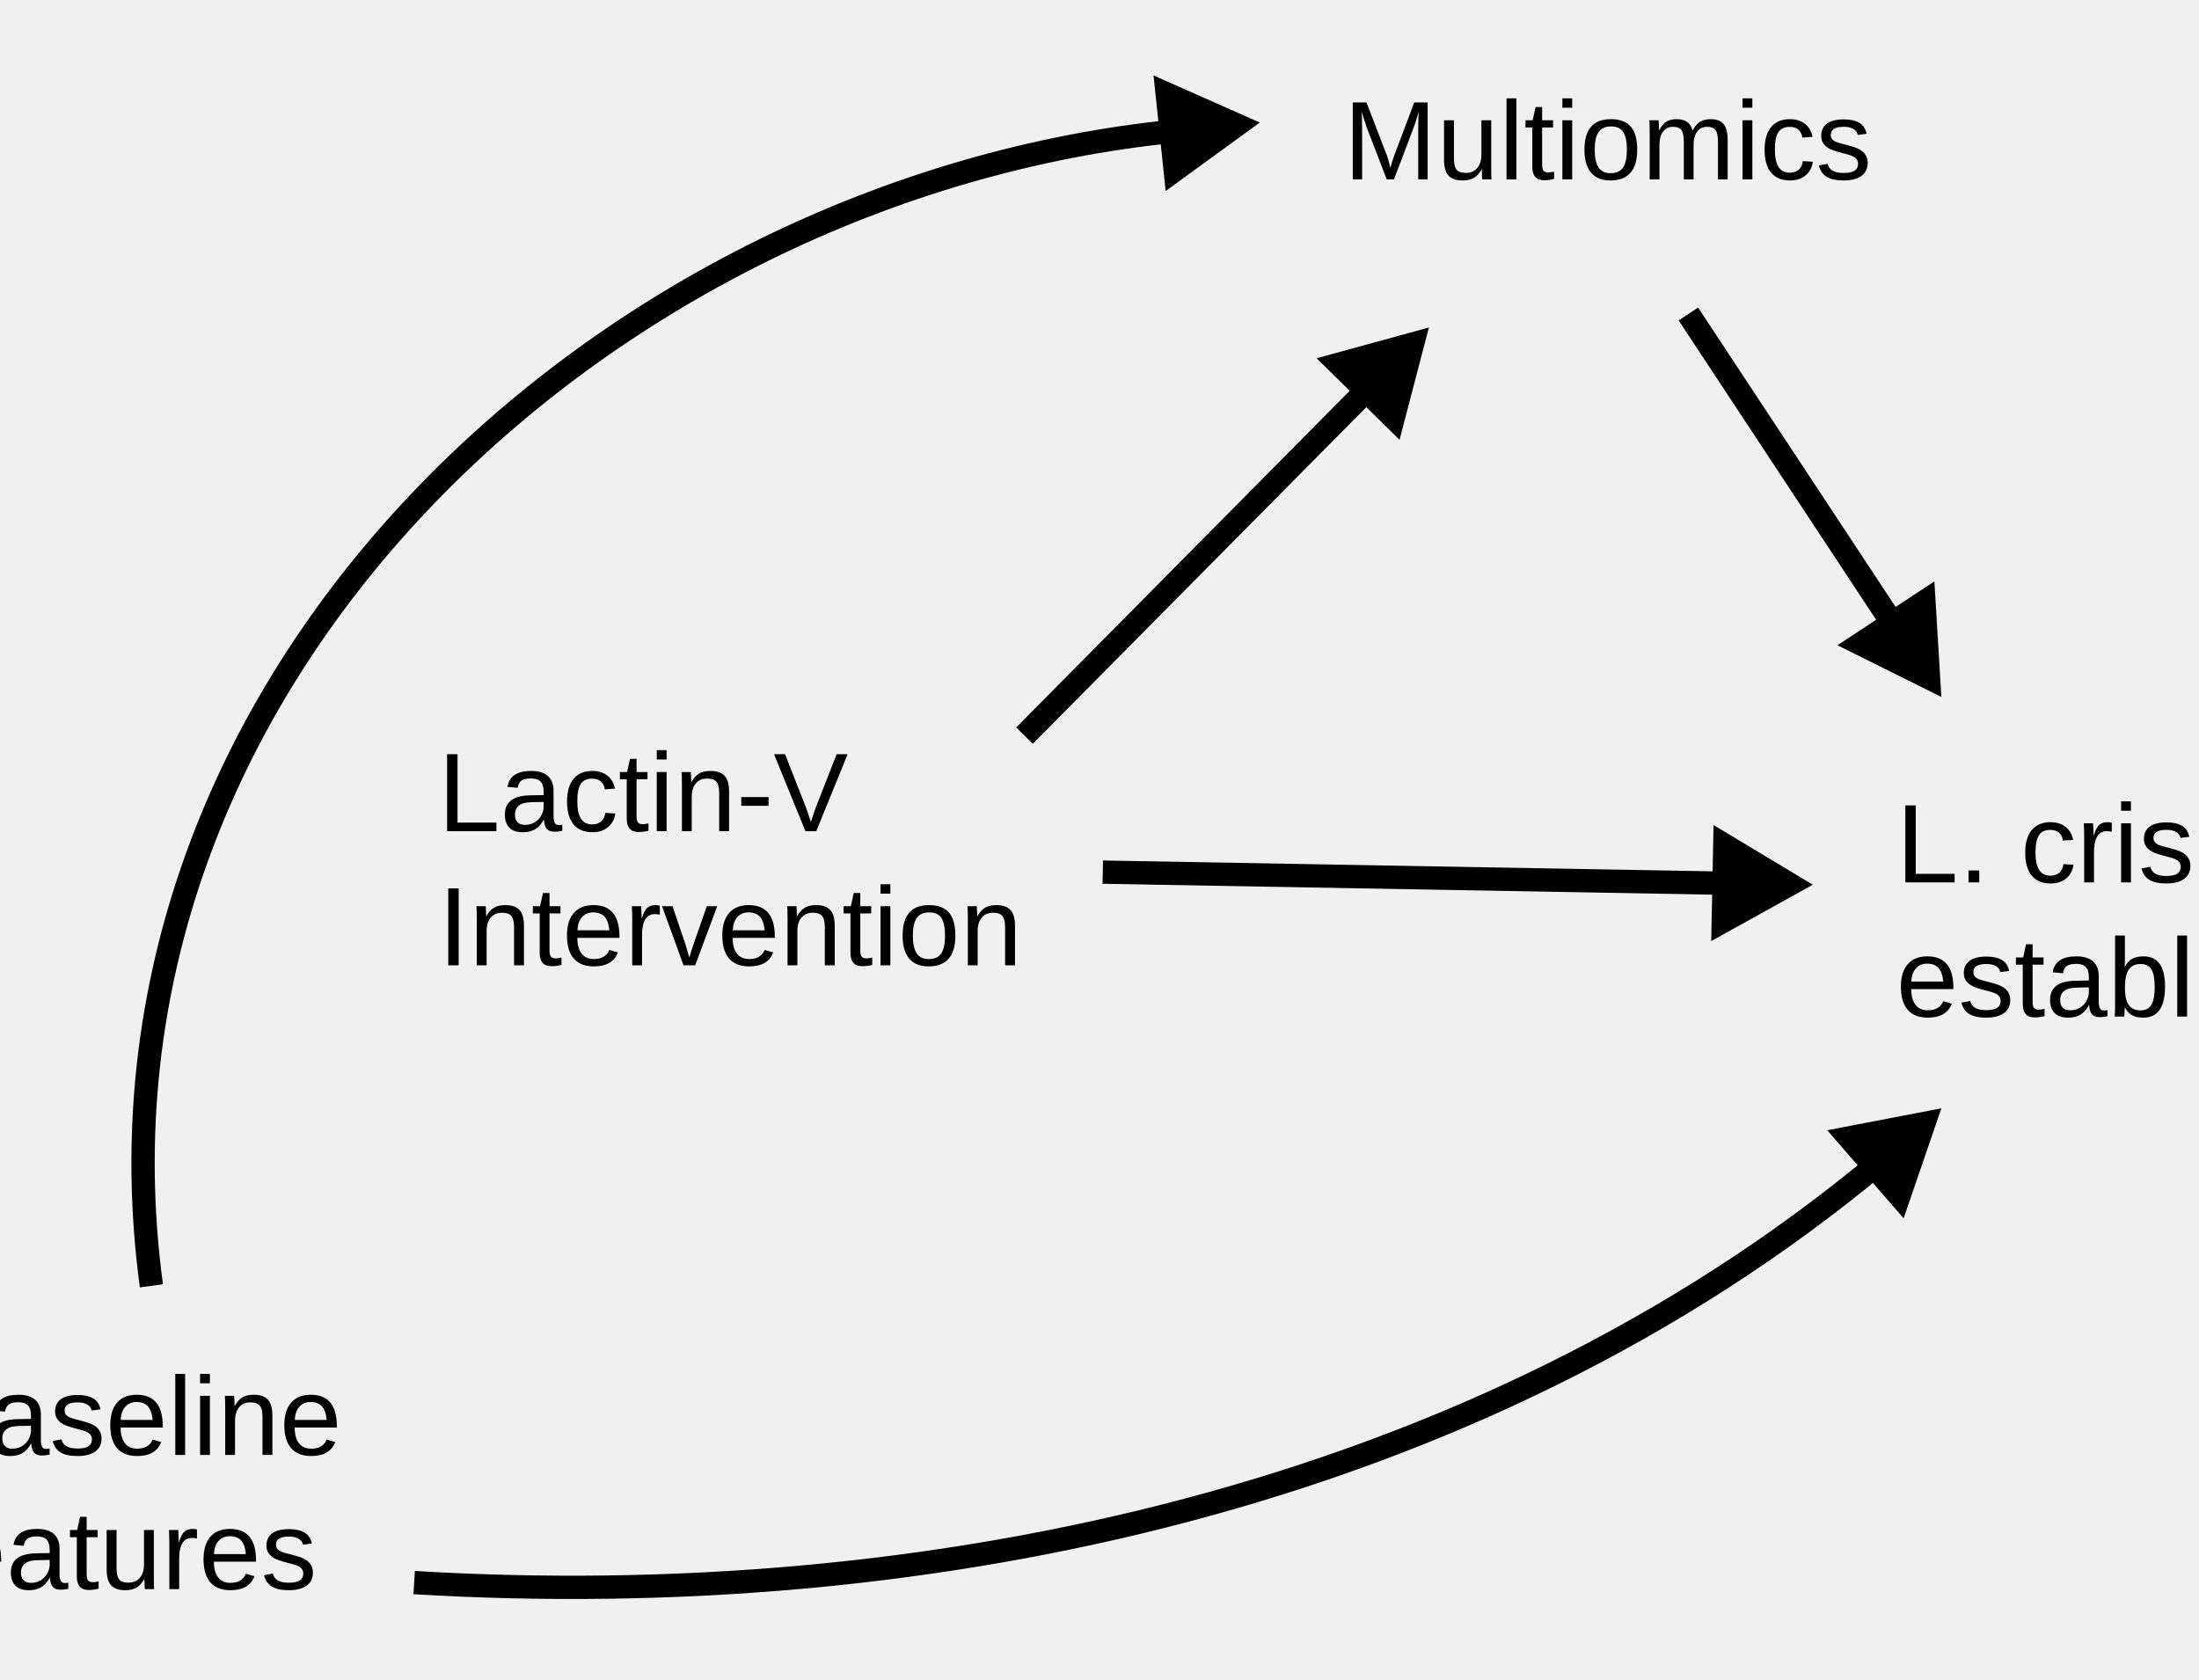
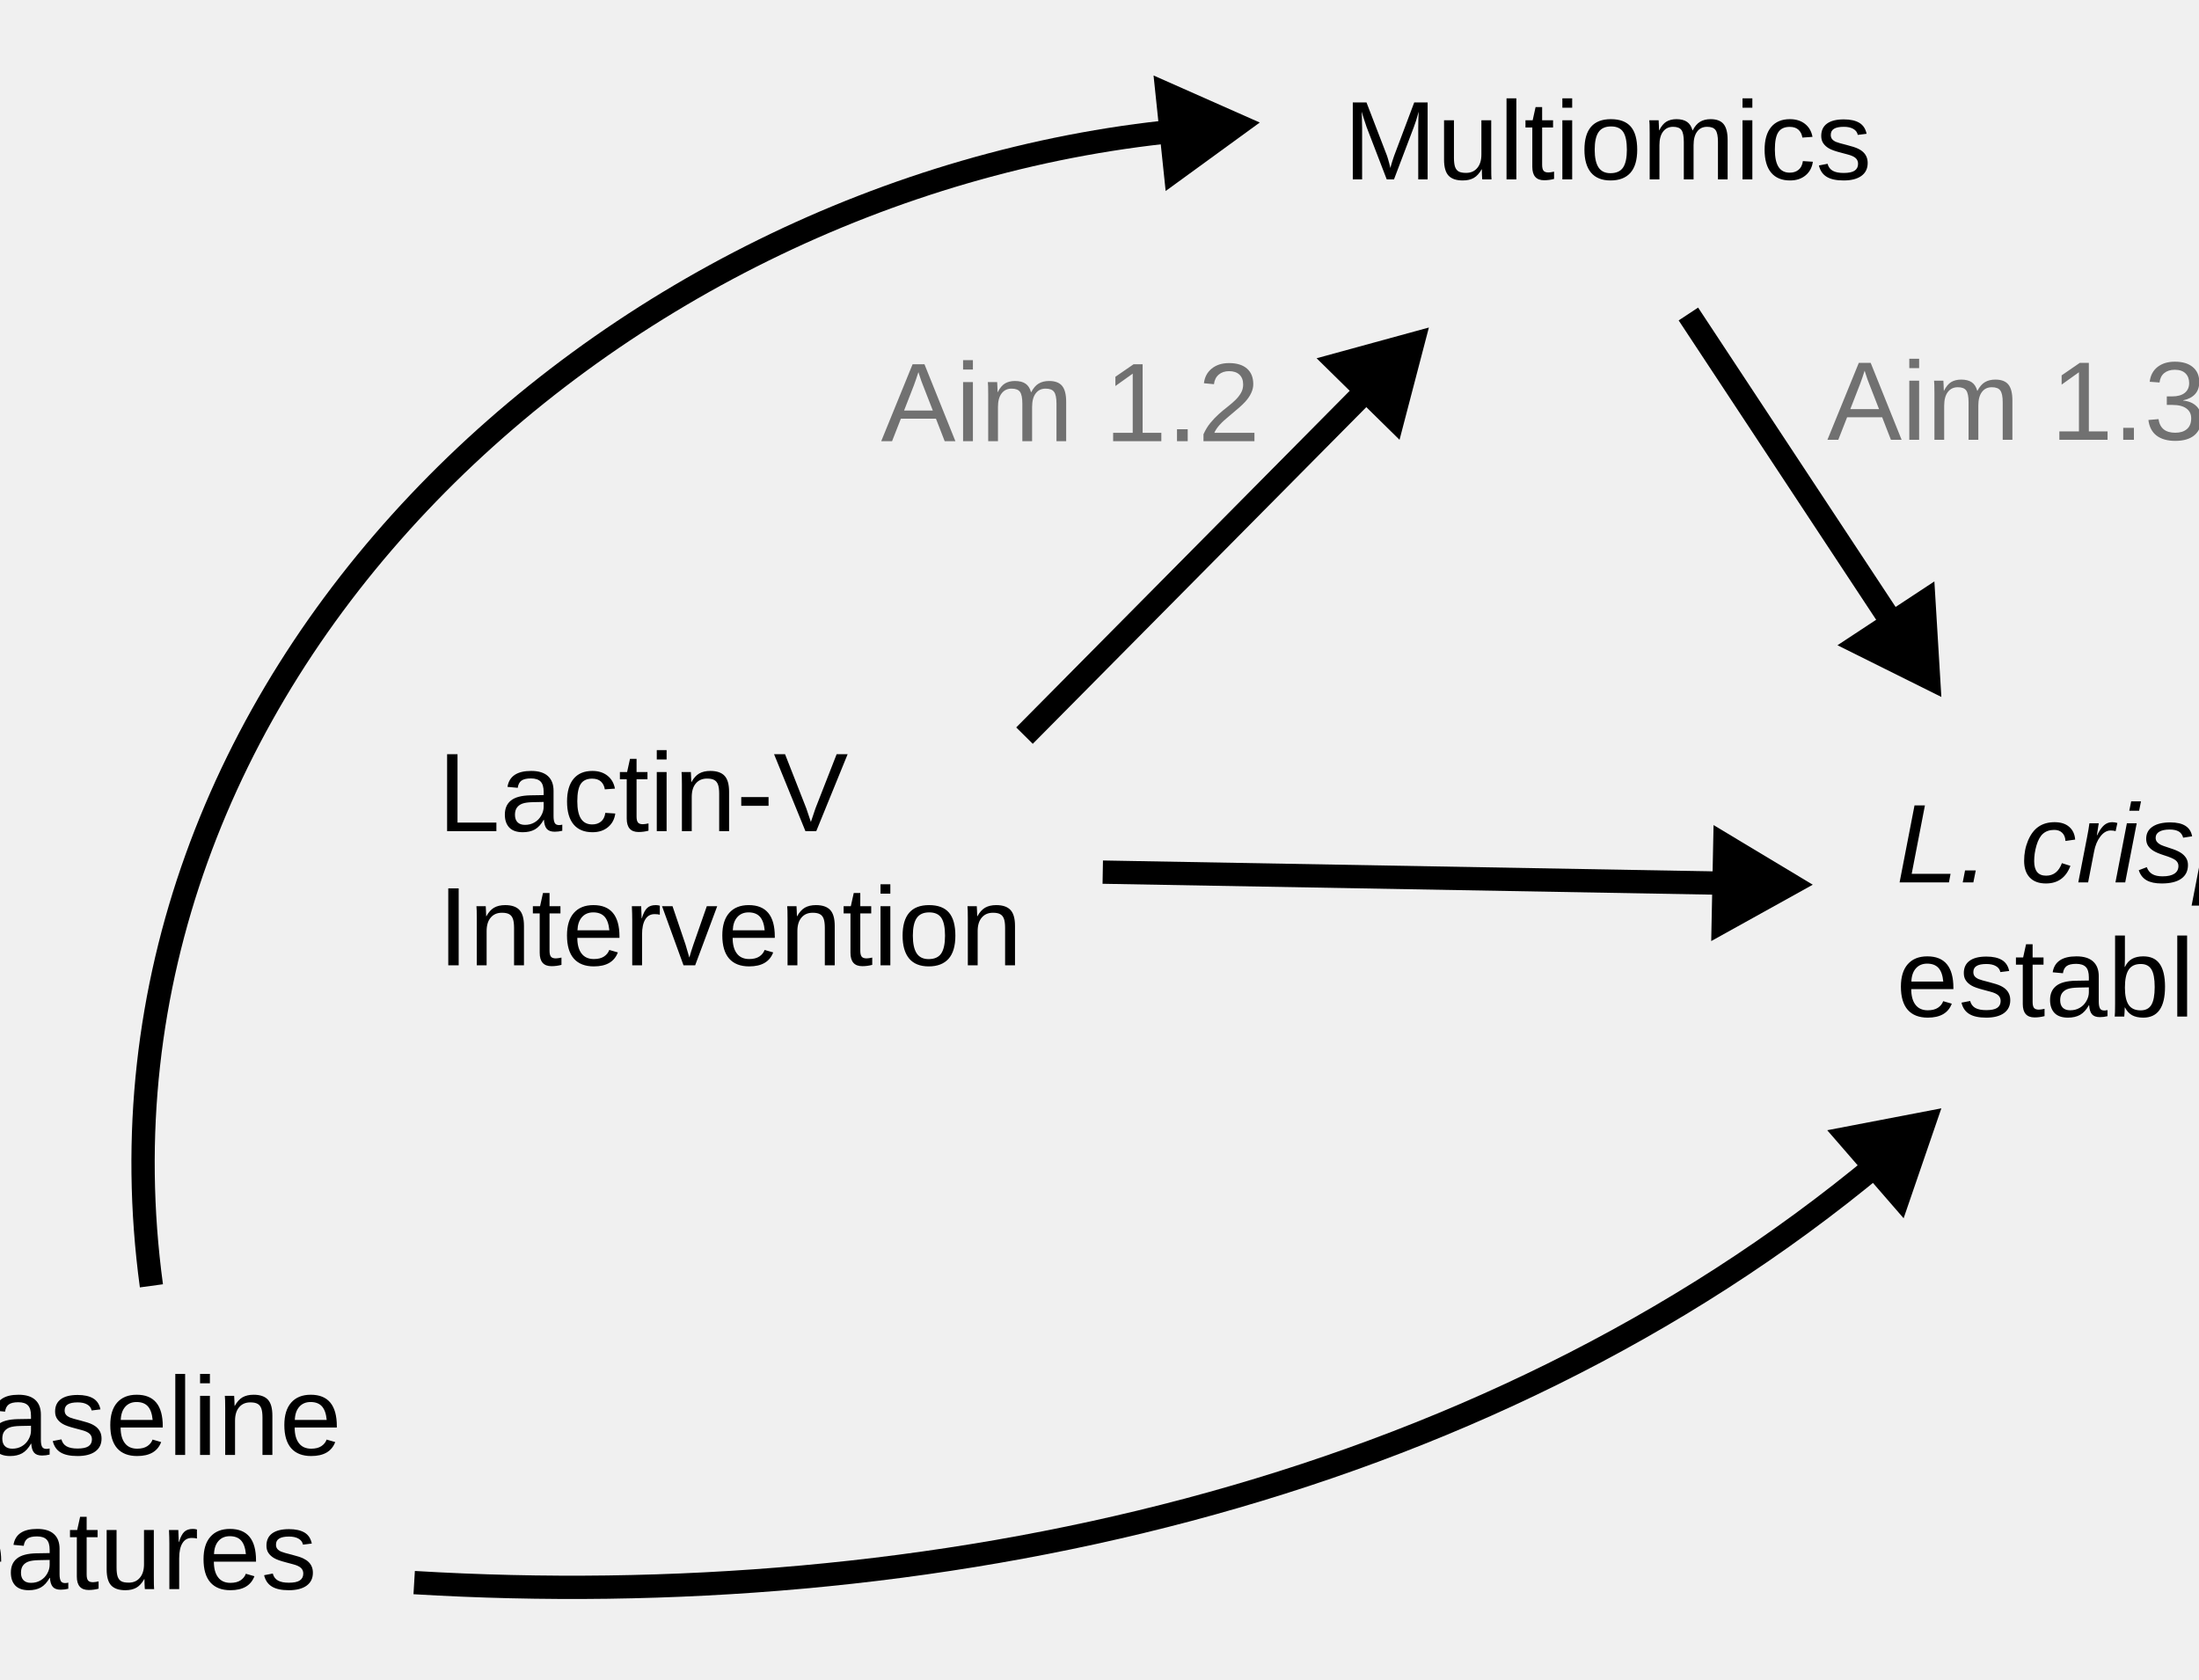
<svg xmlns="http://www.w3.org/2000/svg" id="Calque_1" version="1.1" viewBox="0 0 472 360.6">
  <defs>
    <style>
-       .st0 {
+       .st0, .st1 {
        font-family: ArialMT, Arial;
+       }
+ 
+       .st0, .st1, .st2 {
        font-size: 24px;
      }

-       .st0, .st1 {
+       .st0, .st1, .st2, .st3 {
        isolation: isolate;
      }

+       .st1 {
+         fill: #717171;
+       }
+ 
      .st2 {
+         font-family: Arial-ItalicMT, Arial;
+         font-style: italic;
+       }
+ 
+       .st4 {
        fill: #fff;
      }

-       .st2, .st3 {
+       .st4, .st5 {
        stroke: #000;
        stroke-miterlimit: 10;
      }

-       .st3 {
+       .st5 {
        fill: none;
        stroke-width: 5px;
      }
    </style>
  </defs>
  <g>
-     <line class="st3" x1="236.7" y1="187.2" x2="371.2" y2="189.6" />
+     <line class="st5" x1="236.7" y1="187.2" x2="371.2" y2="189.6" />
    <polygon points="367.3 202 389.1 189.9 367.8 177.1 367.3 202" />
  </g>
  <g>
-     <line class="st3" x1="362.4" y1="67.4" x2="406.8" y2="134.7" />
+     <line class="st5" x1="362.4" y1="67.4" x2="406.8" y2="134.7" />
    <polygon points="394.4 138.5 416.7 149.6 415.2 124.8 394.4 138.5" />
  </g>
  <g>
-     <line class="st3" x1="219.9" y1="157.9" x2="294.1" y2="83" />
+     <line class="st5" x1="219.9" y1="157.9" x2="294.1" y2="83" />
    <polygon points="300.4 94.4 306.7 70.3 282.6 76.9 300.4 94.4" />
  </g>
-   <path class="st2" d="M167.4,40.2" />
+   <path class="st4" d="M167.4,40.2" />
  <g>
-     <path class="st3" d="M32.5,276C14.9,146.3,129.7,40.2,252.6,28.1" />
+     <path class="st5" d="M32.5,276C14.9,146.3,129.7,40.2,252.6,28.1" />
    <polygon points="250.2 41 270.4 26.3 247.6 16.2 250.2 41" />
  </g>
  <g>
-     <path class="st3" d="M403.2,249.7c-86.1,71.7-204.2,96.6-314.3,90" />
+     <path class="st5" d="M403.2,249.7c-86.1,71.7-204.2,96.6-314.3,90" />
    <polygon points="392.2 242.6 416.7 237.9 408.6 261.5 392.2 242.6" />
  </g>
-   <g class="st1">
-     <text class="st0" transform="translate(288.4 38.5)">
-       <tspan x="0" y="0">Multiomics</tspan>
-     </text>
+   <g class="st3">
+     <g class="st3">
+       <text class="st0" transform="translate(288.4 38.5)">
+         <tspan x="0" y="0">Multiomics</tspan>
+       </text>
+     </g>
  </g>
-   <g class="st1">
-     <text class="st0" transform="translate(407 189.4)">
-       <tspan x="0" y="0">L. crispatus</tspan>
-       <tspan x="0" y="28.8">establishment</tspan>
-     </text>
+   <g class="st3">
+     <g class="st3">
+       <text class="st2" transform="translate(407 189.4)">
+         <tspan x="0" y="0">L. crispatus</tspan>
+       </text>
+       <text class="st0" transform="translate(407 218.2)">
+         <tspan x="0" y="0">establishment</tspan>
+       </text>
+     </g>
  </g>
-   <g class="st1">
-     <text class="st0" transform="translate(94 178.4)">
-       <tspan x="0" y="0">Lactin-V</tspan>
-     </text>
-     <text class="st0" transform="translate(94 207.2)">
-       <tspan x="0" y="0">Intervention</tspan>
-     </text>
+   <g class="st3">
+     <g class="st3">
+       <text class="st0" transform="translate(94 178.4)">
+         <tspan x="0" y="0">Lactin-V</tspan>
+       </text>
+     </g>
+     <g class="st3">
+       <text class="st0" transform="translate(94 207.2)">
+         <tspan x="0" y="0">Intervention</tspan>
+       </text>
+     </g>
  </g>
-   <g class="st1">
-     <text class="st0" transform="translate(-18.7 312.3)">
-       <tspan x="0" y="0">Baseline</tspan>
-     </text>
-     <text class="st0" transform="translate(-18.7 341.1)">
-       <tspan x="0" y="0">features</tspan>
-     </text>
+   <g class="st3">
+     <g class="st3">
+       <text class="st0" transform="translate(-18.7 312.3)">
+         <tspan x="0" y="0">Baseline</tspan>
+       </text>
+     </g>
+     <g class="st3">
+       <text class="st0" transform="translate(-18.7 341.1)">
+         <tspan x="0" y="0">features</tspan>
+       </text>
+     </g>
+   </g>
+   <g class="st3">
+     <g class="st3">
+       <text class="st1" transform="translate(189.1 94.7)">
+         <tspan x="0" y="0">Aim 1.2</tspan>
+       </text>
+     </g>
+   </g>
+   <g class="st3">
+     <g class="st3">
+       <text class="st1" transform="translate(392.2 94.4)">
+         <tspan x="0" y="0">Aim 1.3</tspan>
+       </text>
+     </g>
  </g>
</svg>
